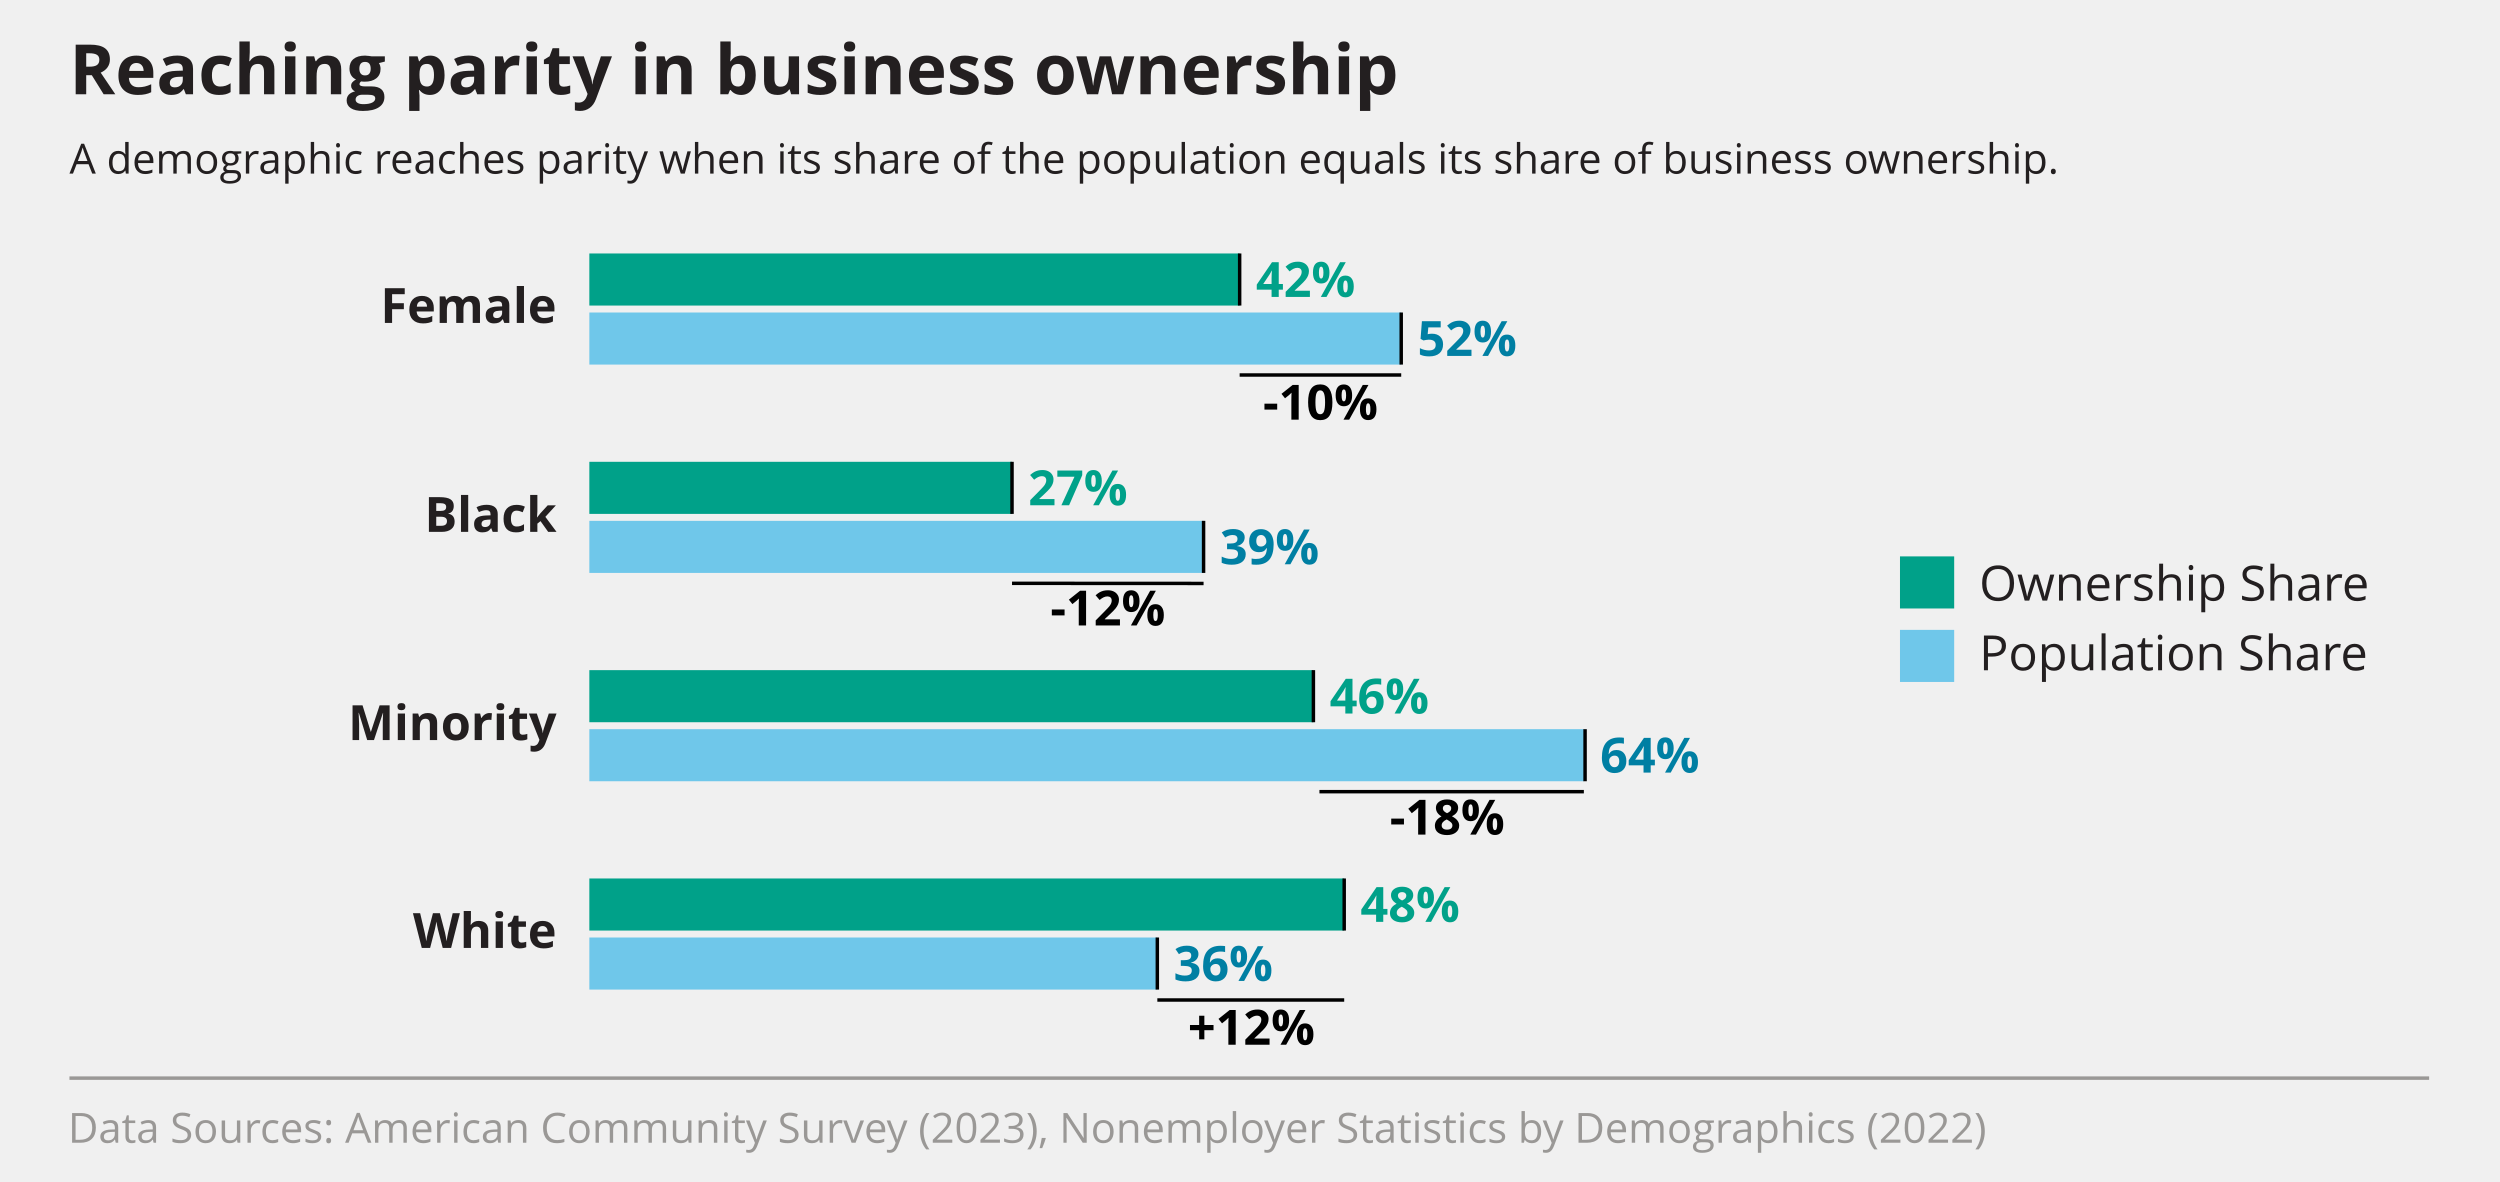
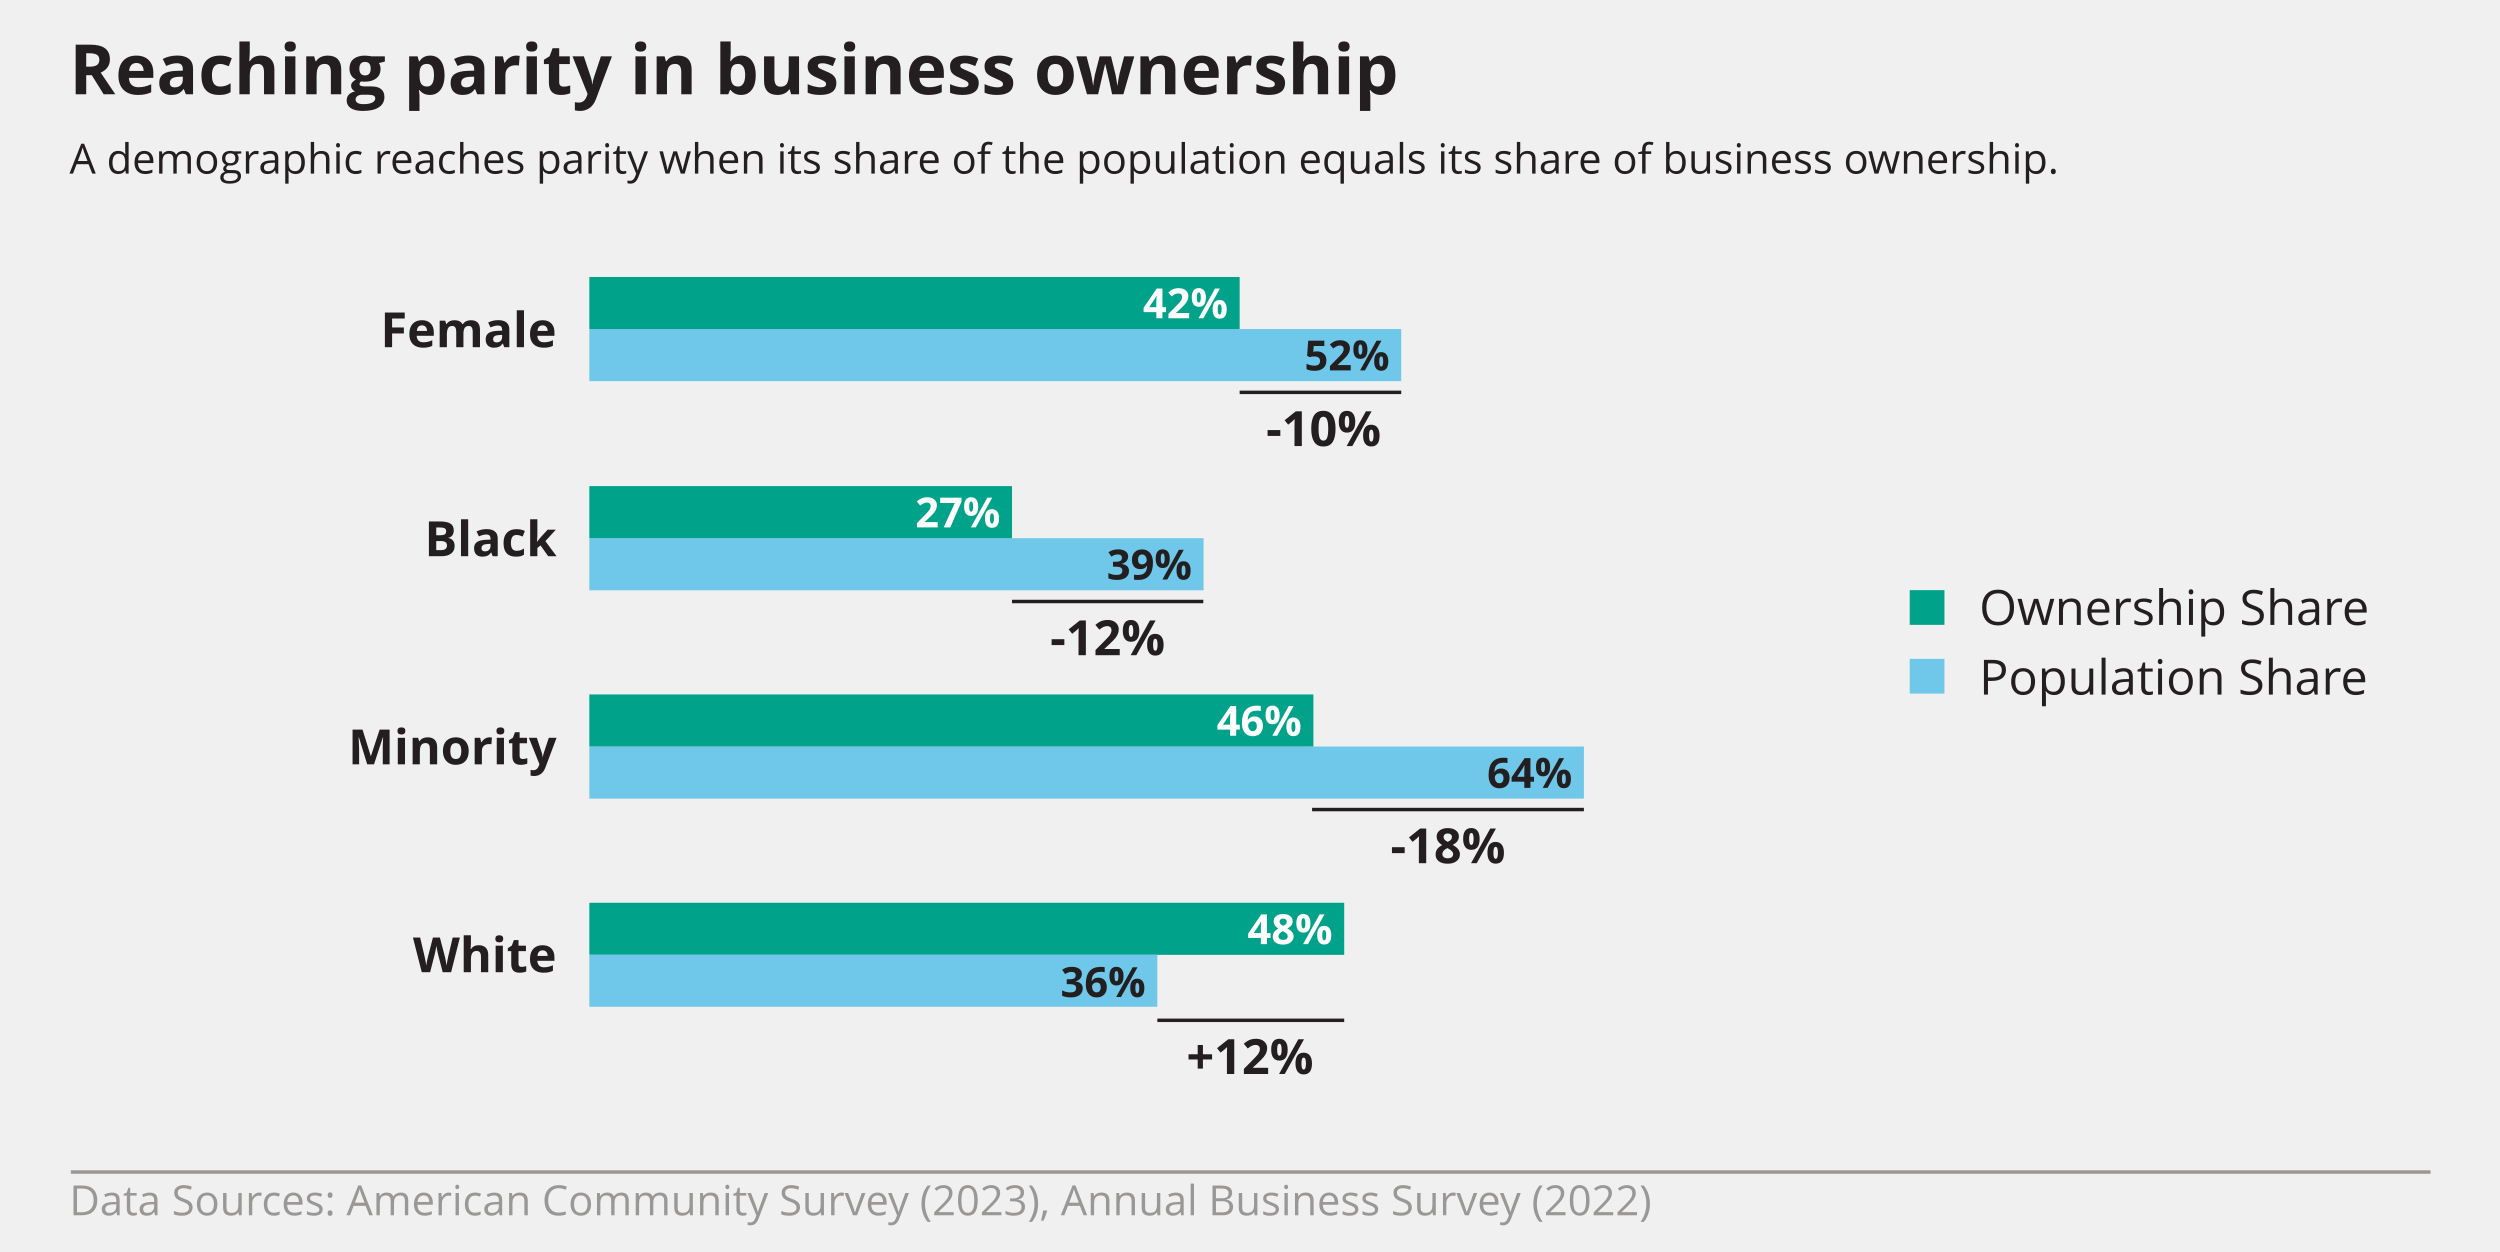
- <svg xmlns="http://www.w3.org/2000/svg" id="Layer_1" data-name="Layer 1" viewBox="0 0 720 340.4" version="1.1">
-   <defs id="defs1">
-     <style id="style1">
+ <svg xmlns="http://www.w3.org/2000/svg" id="Layer_1" data-name="Layer 1" viewBox="0 0 720 360.4">
+   <defs>
+     <style>
      .cls-1 {
-         fill: #d6d6d6;
+         fill: #fff;
      }

-       .cls-2, .cls-3, .cls-4 {
+       .cls-1, .cls-2, .cls-3, .cls-4 {
        font-family: OpenSans-Bold, 'Open Sans';
        font-weight: 700;
      }

-       .cls-2, .cls-3, .cls-5 {
+       .cls-1, .cls-2, .cls-5, .cls-6 {
+         font-size: 12px;
+       }
+ 
+       .cls-7 {
+         stroke: #231f20;
+       }
+ 
+       .cls-7, .cls-8 {
+         fill: none;
+         stroke-miterlimit: 10;
+       }
+ 
+       .cls-9 {
+         fill: #6fc7e9;
+       }
+ 
+       .cls-2, .cls-3, .cls-4, .cls-6, .cls-10 {
+         fill: #231f20;
+       }
+ 
+       .cls-3, .cls-10 {
        font-size: 14px;
      }

-       .cls-2, .cls-4, .cls-6, .cls-5 {
-         fill: #231f20;
-       }
- 
-       .cls-3, .cls-7 {
-         fill: #00a28a;
-       }
- 
-       .cls-8 {
+       .cls-5 {
        fill: #9a9896;
      }

-       .cls-8, .cls-6 {
-         font-size: 12px;
+       .cls-5, .cls-6, .cls-10 {
+         font-family: OpenSans, 'Open Sans';
      }

-       .cls-8, .cls-6, .cls-5 {
-         font-family: OpenSans, 'Open Sans';
+       .cls-11 {
+         fill: #00a28a;
      }

      .cls-4 {
        font-size: 20px;
      }

-       .cls-9 {
-         fill: none;
+       .cls-8 {
        stroke: #9a9896;
-         stroke-miterlimit: 10;
      }
    </style>
  </defs>
-   <text class="cls-2" id="text1" x="118.92" y="273">
-     <tspan x="118.92" y="273" id="tspan1">White</tspan>
+   <text class="cls-3" transform="translate(118.92 280)">
+     <tspan x="0" y="0">White</tspan>
  </text>
-   <text class="cls-4" transform="translate(20 27.14)" id="text2">
-     <tspan x="0" y="0" id="tspan2">Reaching parity in business ownership</tspan>
+   <text class="cls-4" transform="translate(20 27.14)">
+     <tspan x="0" y="0">Reaching parity in business ownership</tspan>
  </text>
-   <g id="g3" transform="translate(-0.4099998,-7.040014)">
-     <text class="cls-8" id="text3" x="20" y="336.157">
-       <tspan x="20" y="336.157" id="tspan3">Data Sources: American Community Survey (2023), Nonemployer Statistics by Demographics (2022)</tspan>
+   <g>
+     <text class="cls-5" transform="translate(20 350)">
+       <tspan x="0" y="0">Data Sources: American Community Survey (2023), Annual Business Survey (2022) </tspan>
    </text>
-     <line class="cls-9" x1="20.41" y1="317.54" x2="700" y2="317.54" id="line3" />
+     <line class="cls-8" x1="20.41" y1="337.54" x2="700" y2="337.54" />
  </g>
-   <text class="cls-6" transform="translate(20 50)" id="text4">
-     <tspan x="0" y="0" id="tspan4">A demographic reaches parity when its share of the population equals its share of business ownership.</tspan>
+   <text class="cls-6" transform="translate(20 50)">
+     <tspan x="0" y="0">A demographic reaches parity when its share of the population equals its share of business ownership.</tspan>
  </text>
-   <rect class="cls-7" x="169.73" y="253" width="217.4" height="15" id="rect4" style="fill:#00a189;fill-opacity:1" />
-   <rect class="cls-1" x="169.73" y="270" width="163.58" height="15" id="rect5" style="fill:#6fc7ea;fill-opacity:1" />
-   <text class="cls-2" id="text5" style="fill:#007fa3;fill-opacity:1" x="337.995" y="282.5">
-     <tspan x="337.995" y="282.5" id="tspan5" style="fill:#007fa3;fill-opacity:1">36%</tspan>
+   <rect class="cls-11" x="169.73" y="260" width="217.4" height="15" />
+   <rect class="cls-9" x="169.73" y="274.95" width="163.58" height="15" />
+   <text class="cls-2" transform="translate(305.44 287.13)">
+     <tspan x="0" y="0">36%</tspan>
  </text>
-   <text class="cls-2" id="text5-2" style="font-weight:700;font-size:14px;font-family:OpenSans-Bold, 'Open Sans';fill:#000000;fill-opacity:1" x="342.105" y="300.877">
-     <tspan x="342.105" y="300.877" id="tspan5-9" style="fill:#000000;fill-opacity:1">+12%</tspan>
+   <text class="cls-3" transform="translate(341.69 309.31)">
+     <tspan x="0" y="0">+12%</tspan>
  </text>
-   <text class="cls-2" id="text5-2-2" style="font-weight:700;font-size:14px;font-family:OpenSans-Bold, 'Open Sans';fill:#000000;fill-opacity:1" x="400.249" y="240.359">
-     <tspan x="400.249" y="240.359" id="tspan5-9-7" style="fill:#000000;fill-opacity:1">-18%</tspan>
+   <text class="cls-1" transform="translate(359.27 271.91)">
+     <tspan x="0" y="0">48%</tspan>
  </text>
-   <text class="cls-2" id="text5-2-2-9" style="font-weight:700;font-size:14px;font-family:OpenSans-Bold, 'Open Sans';fill:#000000;fill-opacity:1" x="302.502" y="180.138">
-     <tspan x="302.502" y="180.138" id="tspan5-9-7-3" style="fill:#000000;fill-opacity:1">-12%</tspan>
+   <text class="cls-10" transform="translate(570 179.98)">
+     <tspan x="0" y="0">Ownership Share</tspan>
  </text>
-   <text class="cls-2" id="text5-2-2-9-0" style="font-weight:700;font-size:14px;font-family:OpenSans-Bold, 'Open Sans';fill:#000000;fill-opacity:1" x="363.74" y="120.863">
-     <tspan x="363.74" y="120.863" id="tspan5-9-7-3-6" style="fill:#000000;fill-opacity:1">-10%</tspan>
+   <text class="cls-10" transform="translate(570 200.04)">
+     <tspan x="0" y="0">Population Share</tspan>
  </text>
-   <text class="cls-3" id="text6" style="fill:#00a189;fill-opacity:1" x="391.815" y="265.5">
-     <tspan x="391.815" y="265.5" id="tspan6" style="fill:#00a189;fill-opacity:1">48%</tspan>
+   <rect class="cls-11" x="550" y="169.96" width="10" height="10" />
+   <polyline class="cls-9" points="550 199.75 560 199.75 560 189.75 550 189.75 550 199.75" />
+   <text class="cls-3" transform="translate(109.58 100)">
+     <tspan x="0" y="0">Female</tspan>
  </text>
-   <text class="cls-5" id="text7" x="570" y="172.98">
-     <tspan x="570" y="172.98" id="tspan7">Ownership Share</tspan>
+   <text class="cls-3" transform="translate(122.26 160.18)">
+     <tspan x="0" y="0">Black</tspan>
  </text>
-   <text class="cls-5" id="text8" x="570" y="193.04">
-     <tspan x="570" y="193.04" id="tspan8">Population Share</tspan>
+   <text class="cls-3" transform="translate(100.27 220.13)">
+     <tspan x="0" y="0">Minority</tspan>
  </text>
-   <text class="cls-2" id="text9" x="109.58" y="93">
-     <tspan x="109.58" y="93" id="tspan9">Female</tspan>
+   <rect class="cls-9" x="169.73" y="94.77" width="233.82" height="15" />
+   <rect class="cls-9" x="169.73" y="155" width="176.9" height="15" />
+   <rect class="cls-9" x="169.73" y="215" width="286.43" height="15" />
+   <rect class="cls-11" x="169.73" y="200" width="208.53" height="15" />
+   <rect class="cls-11" x="169.73" y="79.77" width="187.29" height="15" />
+   <text class="cls-1" transform="translate(329.16 91.67)">
+     <tspan x="0" y="0">42%</tspan>
  </text>
-   <text class="cls-2" id="text10" x="122.26" y="153.18">
-     <tspan x="122.26" y="153.18" id="tspan10">Black</tspan>
+   <text class="cls-2" transform="translate(375.69 106.67)">
+     <tspan x="0" y="0">52%</tspan>
  </text>
-   <text class="cls-2" id="text11" x="100.27" y="213.13">
-     <tspan x="100.27" y="213.13" id="tspan11">Minority</tspan>
+   <rect class="cls-11" x="169.73" y="140" width="121.73" height="15" />
+   <text class="cls-1" transform="translate(263.59 151.9)">
+     <tspan x="0" y="0">27%</tspan>
  </text>
-   <rect class="cls-1" x="169.73" y="90" width="233.82" height="15" id="rect11" style="fill:#6fc7ea;fill-opacity:1" />
-   <rect class="cls-1" x="169.73" y="150" width="176.9" height="15" id="rect12" style="fill:#6fc7ea;fill-opacity:1" />
-   <rect class="cls-1" x="169.73" y="210" width="286.43" height="15" id="rect13" style="fill:#6fc7ea;fill-opacity:1" />
-   <rect class="cls-1" x="547.195" y="181.403" width="15.61" height="15" id="rect13-6" style="fill:#6fc7ea;fill-opacity:1;stroke-width:0.233" />
-   <rect class="cls-1" x="547.195" y="160.242" width="15.61" height="15" id="rect13-6-8" style="fill:#00a189;fill-opacity:1;stroke-width:0.233" />
-   <rect class="cls-7" x="169.73" y="193" width="208.53" height="15" id="rect14" style="fill:#00a189;fill-opacity:1" />
-   <rect class="cls-7" x="169.73" y="73" width="187.29" height="15" id="rect15" style="fill:#00a189;fill-opacity:1" />
-   <text class="cls-3" id="text15" style="fill:#00a189;fill-opacity:1" x="361.715" y="85.507">
-     <tspan x="361.715" y="85.507" id="tspan15" style="fill:#00a189;fill-opacity:1">42%</tspan>
+   <text class="cls-2" transform="translate(318.76 166.9)">
+     <tspan x="0" y="0">39%</tspan>
  </text>
-   <text class="cls-2" id="text16" style="fill:#007fa3;fill-opacity:1" x="408.245" y="102.5">
-     <tspan x="408.245" y="102.5" id="tspan16" style="fill:#007fa3;fill-opacity:1">52%</tspan>
+   <text class="cls-1" transform="translate(350.4 211.9)">
+     <tspan x="0" y="0">46%</tspan>
  </text>
-   <rect class="cls-7" x="169.73" y="133" width="121.73" height="15" id="rect16" style="fill:#00a189;fill-opacity:1" />
-   <text class="cls-3" id="text17" style="fill:#00a189;fill-opacity:1" x="296.145" y="145.507">
-     <tspan x="296.145" y="145.507" id="tspan17" style="fill:#00a189;fill-opacity:1">27%</tspan>
+   <text class="cls-2" transform="translate(428.29 226.9)">
+     <tspan x="0" y="0">64%</tspan>
  </text>
-   <text class="cls-2" id="text18" style="fill:#007fa3;fill-opacity:1" x="351.315" y="162.5">
-     <tspan x="351.315" y="162.5" id="tspan18" style="fill:#007fa3;fill-opacity:1">39%</tspan>
+   <line class="cls-7" x1="333.31" y1="293.85" x2="387.13" y2="293.85" />
+   <text class="cls-3" transform="translate(400.46 248.61)">
+     <tspan x="0" y="0">-18%</tspan>
  </text>
-   <text class="cls-3" id="text19" style="fill:#00a189;fill-opacity:1" x="382.955" y="205.5">
-     <tspan x="382.955" y="205.5" id="tspan19" style="fill:#00a189;fill-opacity:1">46%</tspan>
+   <line class="cls-7" x1="377.88" y1="233.15" x2="456.16" y2="233.15" />
+   <text class="cls-3" transform="translate(302.44 188.69)">
+     <tspan x="0" y="0">-12%</tspan>
  </text>
-   <text class="cls-2" id="text20" style="fill:#007fa3;fill-opacity:1" x="460.845" y="222.5">
-     <tspan x="460.845" y="222.5" id="tspan20" style="fill:#007fa3;fill-opacity:1">64%</tspan>
+   <line class="cls-7" x1="291.46" y1="173.23" x2="346.55" y2="173.23" />
+   <text class="cls-3" transform="translate(364.64 128.46)">
+     <tspan x="0" y="0">-10%</tspan>
  </text>
-   <path style="fill:none;stroke:#000000;stroke-width:1px;stroke-linecap:butt;stroke-linejoin:miter;stroke-opacity:1" d="m 333.314,288 53.816,10e-5" id="path20" />
-   <path style="fill:none;stroke:#000000;stroke-width:1px;stroke-linecap:butt;stroke-linejoin:miter;stroke-opacity:1" d="m 333.31,270 v 15" id="path20-9" />
-   <path style="fill:none;stroke:#000000;stroke-width:1px;stroke-linecap:butt;stroke-linejoin:miter;stroke-opacity:1" d="m 387.13,253 v 15" id="path20-9-0" />
-   <path style="fill:none;stroke:#000000;stroke-width:1px;stroke-linecap:butt;stroke-linejoin:miter;stroke-opacity:1" d="m 291.46,168 55.17,0.031" id="path20-5" />
-   <path style="fill:none;stroke:#000000;stroke-width:1px;stroke-linecap:butt;stroke-linejoin:miter;stroke-opacity:1" d="M 357.016,108 403.55,107.991" id="path20-5-5" />
-   <path style="fill:none;stroke:#000000;stroke-width:1px;stroke-linecap:butt;stroke-linejoin:miter;stroke-opacity:1" d="m 380,228 h 76.152" id="path20-6" />
-   <path style="fill:none;stroke:#000000;stroke-width:1px;stroke-linecap:butt;stroke-linejoin:miter;stroke-opacity:1" d="m 378.26,193 v 15" id="path20-9-3" />
-   <path style="fill:none;stroke:#000000;stroke-width:1px;stroke-linecap:butt;stroke-linejoin:miter;stroke-opacity:1" d="m 456.5,210 v 15" id="path20-9-5" />
-   <path style="fill:none;stroke:#000000;stroke-width:1px;stroke-linecap:butt;stroke-linejoin:miter;stroke-opacity:1" d="m 346.63,150 v 15" id="path20-9-2" />
-   <path style="fill:none;stroke:#000000;stroke-width:1px;stroke-linecap:butt;stroke-linejoin:miter;stroke-opacity:1" d="m 291.46,133 v 15" id="path20-9-8" />
-   <path style="fill:none;stroke:#000000;stroke-width:1px;stroke-linecap:butt;stroke-linejoin:miter;stroke-opacity:1" d="m 403.55,90 v 15" id="path20-9-7" />
-   <path style="fill:none;stroke:#000000;stroke-width:1px;stroke-linecap:butt;stroke-linejoin:miter;stroke-opacity:1" d="M 357.02,73 V 88" id="path20-9-6" />
+   <line class="cls-7" x1="357.02" y1="113" x2="403.55" y2="113" />
</svg>
